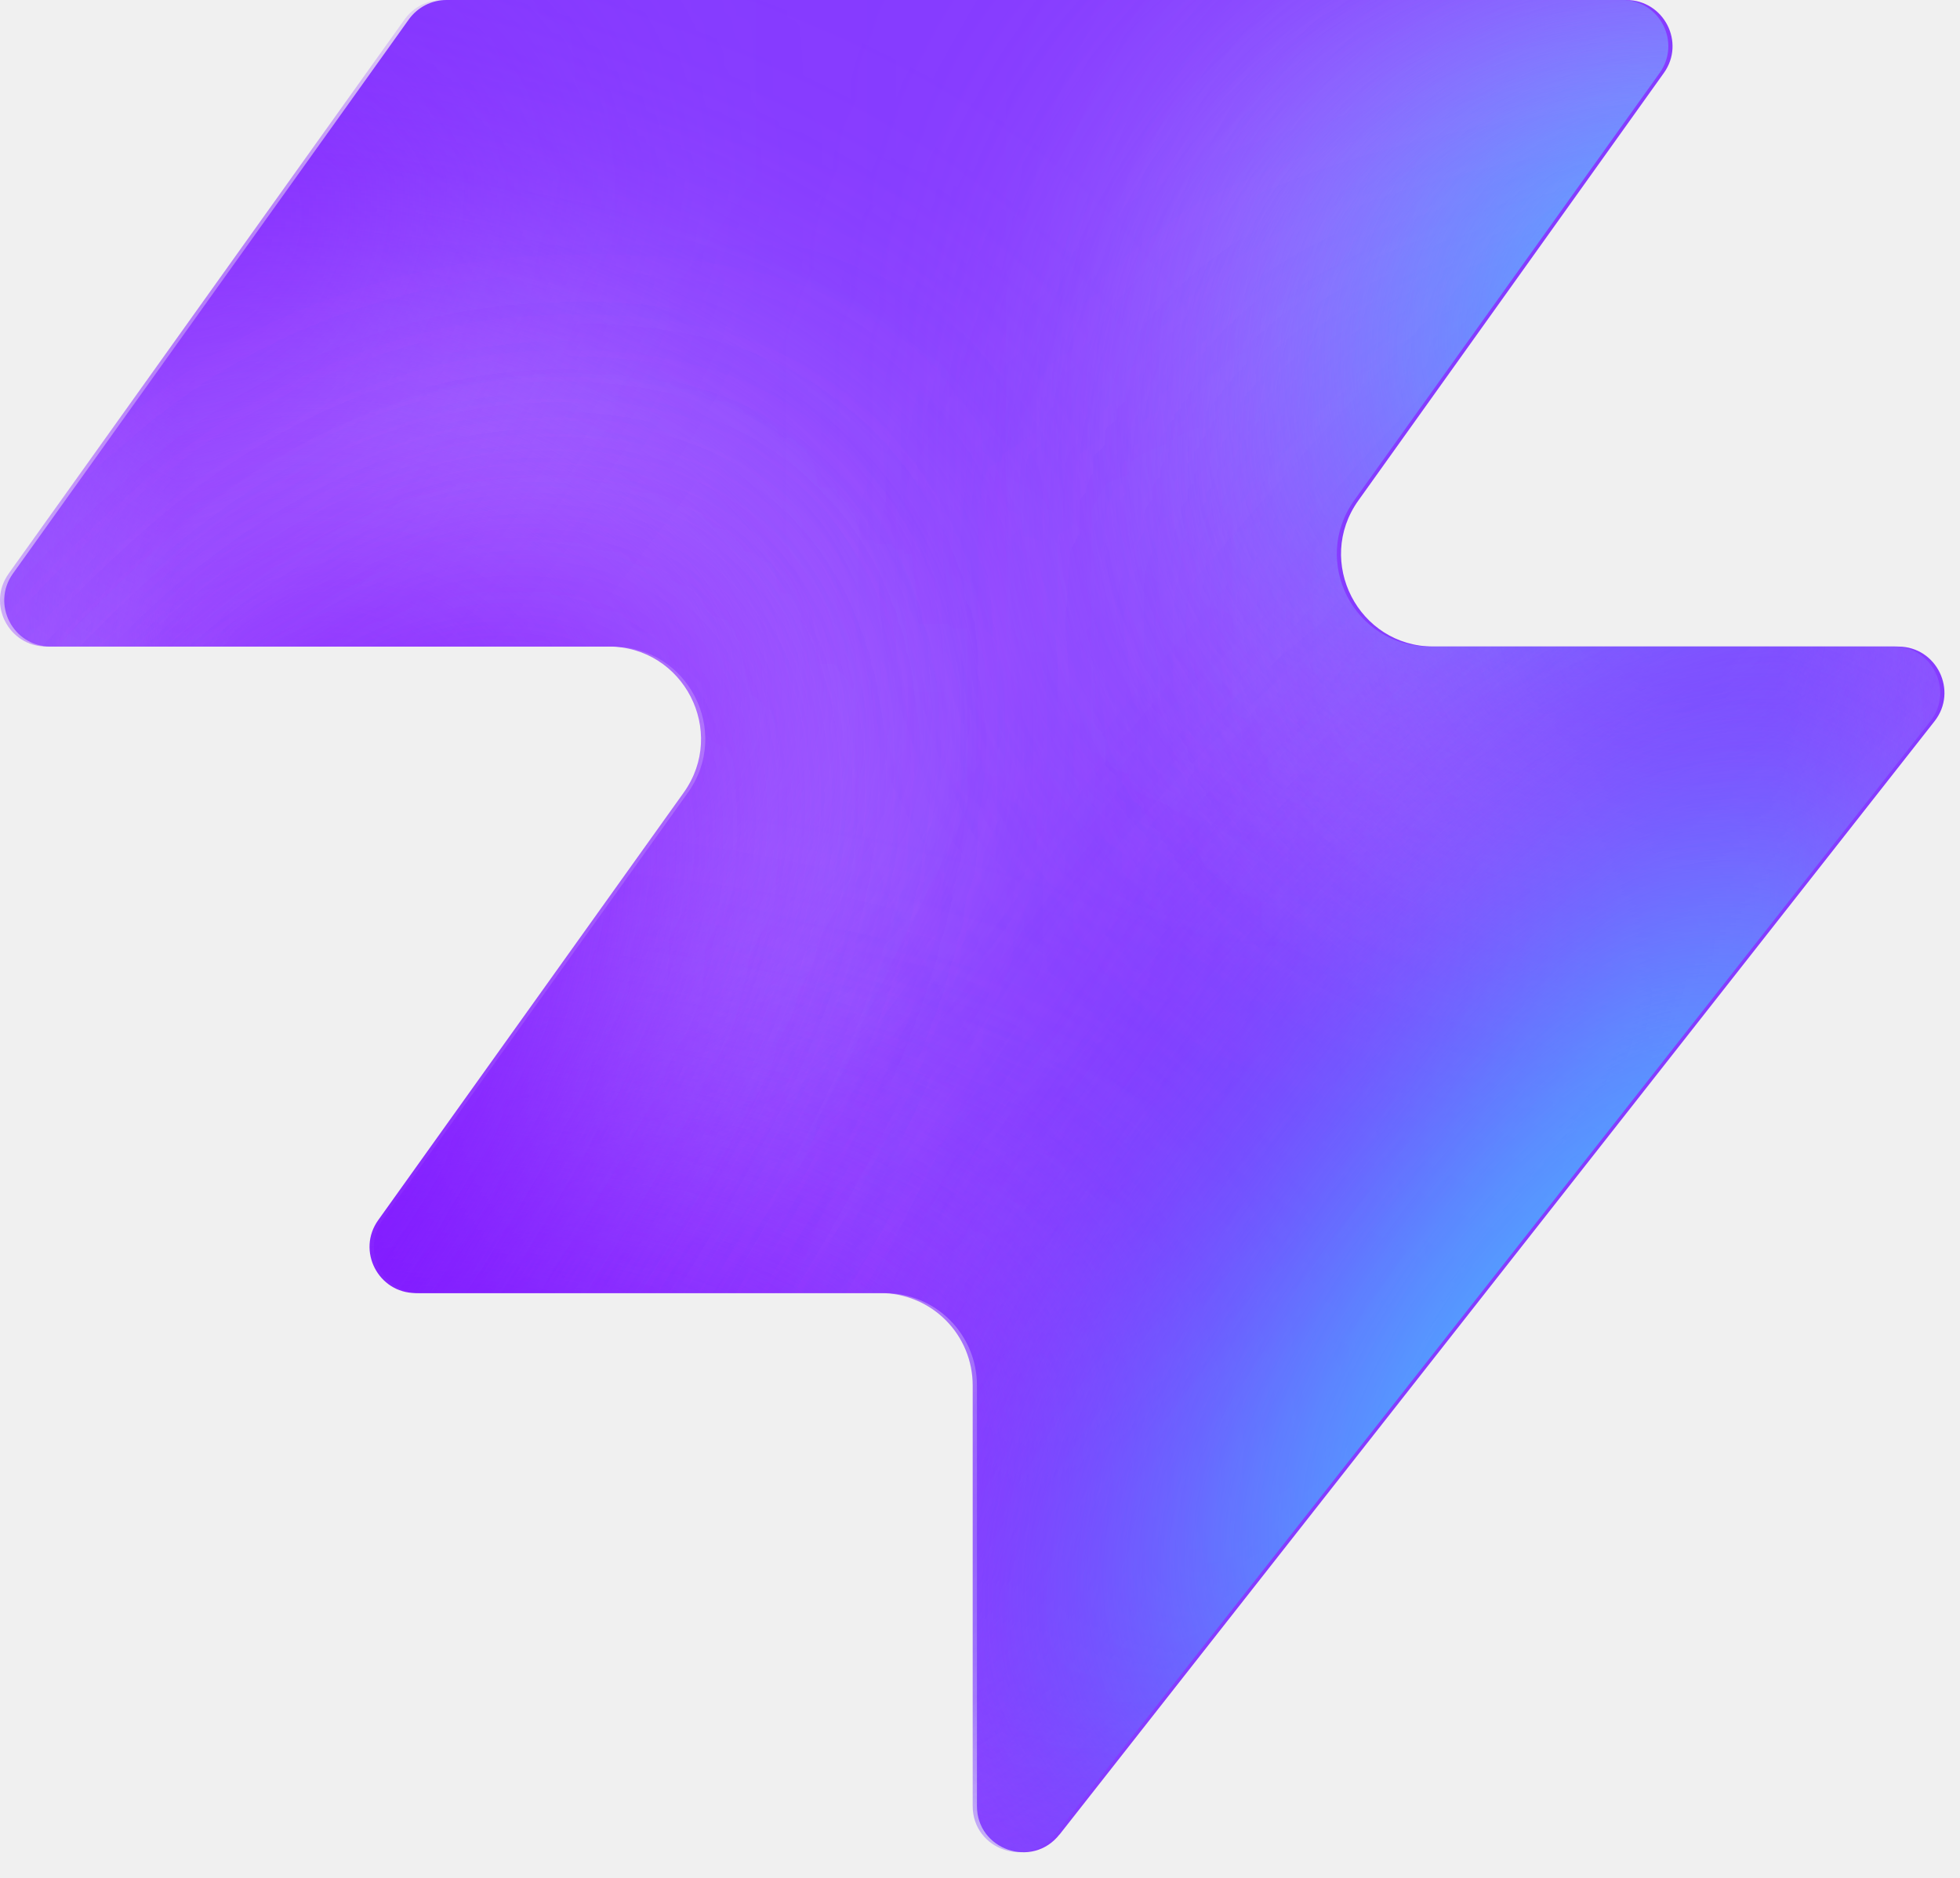
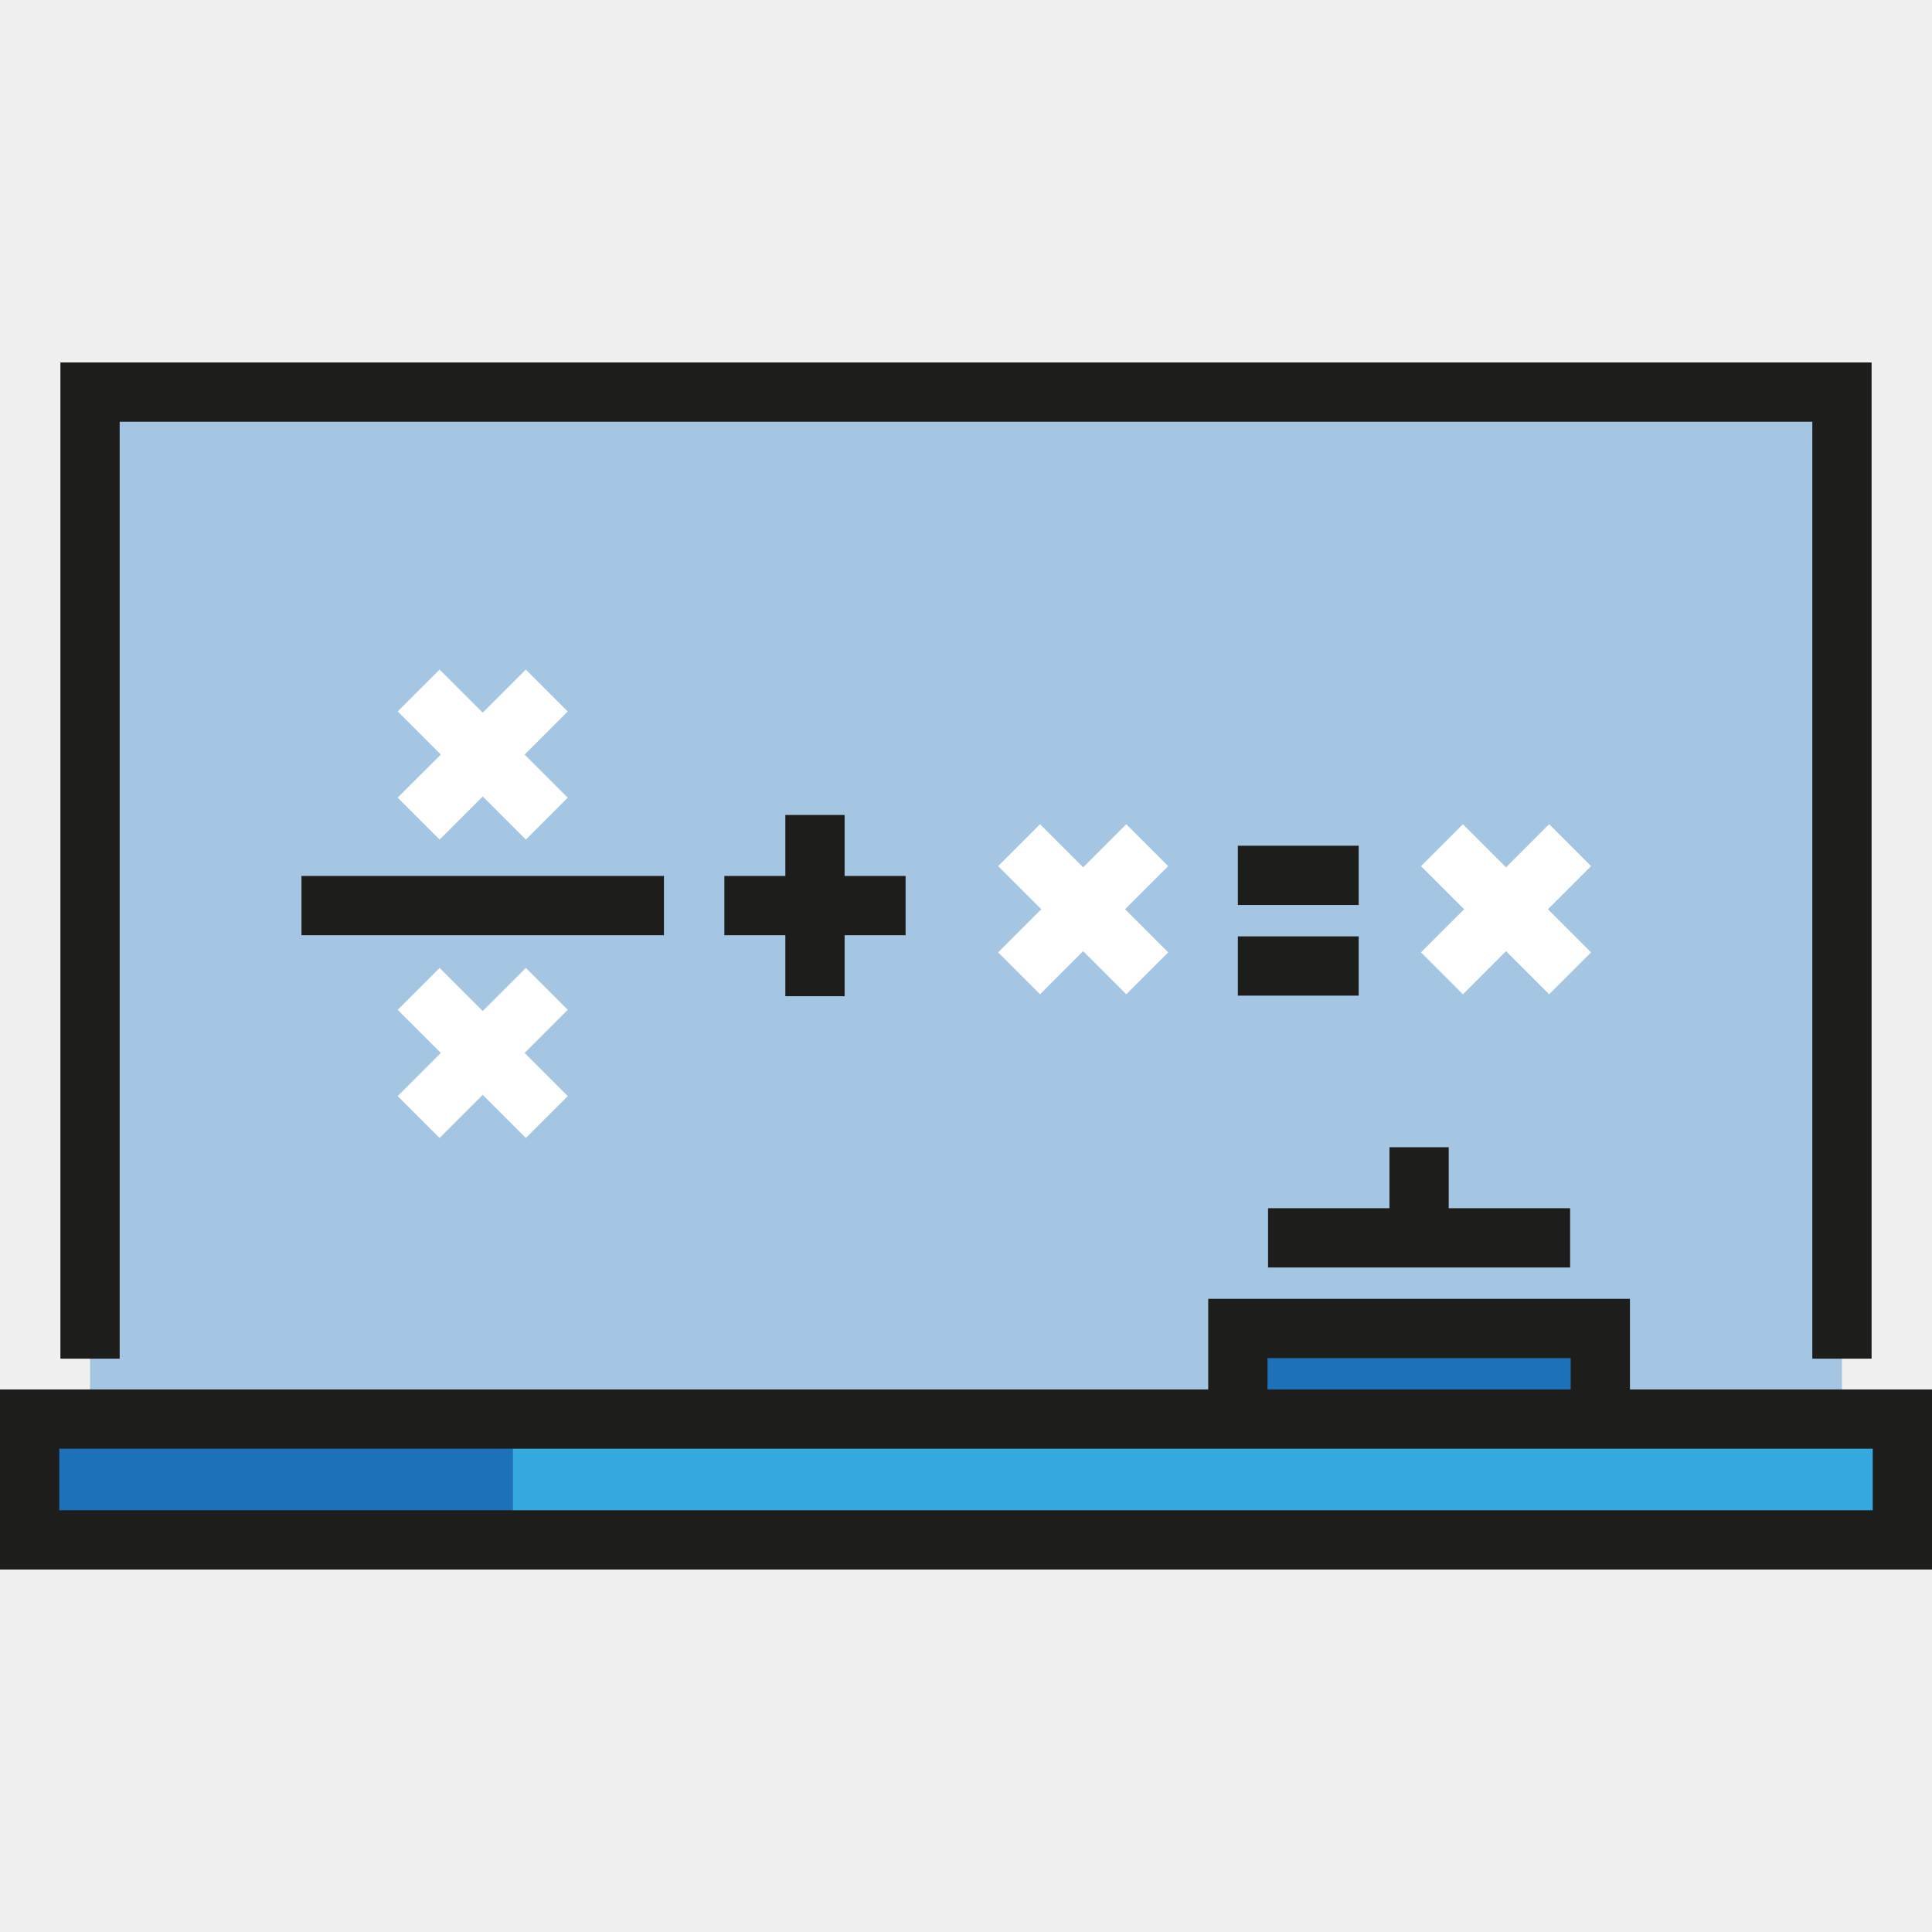
- <svg xmlns="http://www.w3.org/2000/svg" width="48" height="46" fill="none" viewBox="0 0 48 46">
-   <path fill="#863bff" d="M25.946 44.938c-.664.845-2.021.375-2.021-.698V33.937a2.26 2.26 0 0 0-2.262-2.262H10.287c-.92 0-1.456-1.04-.92-1.788l7.48-10.471c1.07-1.497 0-3.578-1.842-3.578H1.237c-.92 0-1.456-1.04-.92-1.788L10.013.474c.214-.297.556-.474.92-.474h28.894c.92 0 1.456 1.04.92 1.788l-7.48 10.471c-1.07 1.498 0 3.579 1.842 3.579h11.377c.943 0 1.473 1.088.89 1.83L25.947 44.94z" style="fill:#863bff;fill:color(display-p3 .525 .23 1);fill-opacity:1" />
-   <mask id="a" width="48" height="46" x="0" y="0" maskUnits="userSpaceOnUse" style="mask-type:alpha">
-     <path fill="#000" d="M25.842 44.938c-.664.844-2.021.375-2.021-.698V33.937a2.26 2.26 0 0 0-2.262-2.262H10.183c-.92 0-1.456-1.04-.92-1.788l7.48-10.471c1.07-1.498 0-3.579-1.842-3.579H1.133c-.92 0-1.456-1.04-.92-1.787L9.91.473c.214-.297.556-.474.92-.474h28.894c.92 0 1.456 1.04.92 1.788l-7.48 10.471c-1.07 1.498 0 3.578 1.842 3.578h11.377c.943 0 1.473 1.088.89 1.832L25.843 44.94z" style="fill:#000;fill-opacity:1" />
-   </mask>
-   <g mask="url(#a)">
-     <g filter="url(#b)">
-       <ellipse cx="5.508" cy="14.704" fill="#ede6ff" rx="5.508" ry="14.704" style="fill:#ede6ff;fill:color(display-p3 .927 .903 1);fill-opacity:1" transform="matrix(.00324 1 1 -.00324 -4.47 31.516)" />
-     </g>
-     <g filter="url(#c)">
-       <ellipse cx="10.399" cy="29.851" fill="#ede6ff" rx="10.399" ry="29.851" style="fill:#ede6ff;fill:color(display-p3 .927 .903 1);fill-opacity:1" transform="matrix(.00324 1 1 -.00324 -39.328 7.883)" />
-     </g>
-     <g filter="url(#d)">
-       <ellipse cx="5.508" cy="30.487" fill="#7e14ff" rx="5.508" ry="30.487" style="fill:#7e14ff;fill:color(display-p3 .492 .077 1);fill-opacity:1" transform="rotate(89.814 -25.913 -14.639)scale(1 -1)" />
-     </g>
-     <g filter="url(#e)">
-       <ellipse cx="5.508" cy="30.599" fill="#7e14ff" rx="5.508" ry="30.599" style="fill:#7e14ff;fill:color(display-p3 .492 .077 1);fill-opacity:1" transform="rotate(89.814 -32.644 -3.334)scale(1 -1)" />
-     </g>
-     <g filter="url(#f)">
-       <ellipse cx="5.508" cy="30.599" fill="#7e14ff" rx="5.508" ry="30.599" style="fill:#7e14ff;fill:color(display-p3 .492 .077 1);fill-opacity:1" transform="matrix(.00324 1 1 -.00324 -34.34 30.47)" />
-     </g>
-     <g filter="url(#g)">
-       <ellipse cx="14.072" cy="22.078" fill="#ede6ff" rx="14.072" ry="22.078" style="fill:#ede6ff;fill:color(display-p3 .927 .903 1);fill-opacity:1" transform="rotate(93.35 24.506 48.493)scale(-1 1)" />
-     </g>
-     <g filter="url(#h)">
-       <ellipse cx="3.47" cy="21.501" fill="#7e14ff" rx="3.47" ry="21.501" style="fill:#7e14ff;fill:color(display-p3 .492 .077 1);fill-opacity:1" transform="rotate(89.009 28.708 47.59)scale(-1 1)" />
-     </g>
-     <g filter="url(#i)">
-       <ellipse cx="3.47" cy="21.501" fill="#7e14ff" rx="3.47" ry="21.501" style="fill:#7e14ff;fill:color(display-p3 .492 .077 1);fill-opacity:1" transform="rotate(89.009 28.708 47.59)scale(-1 1)" />
-     </g>
-     <g filter="url(#j)">
-       <ellipse cx=".387" cy="8.972" fill="#7e14ff" rx="4.407" ry="29.108" style="fill:#7e14ff;fill:color(display-p3 .492 .077 1);fill-opacity:1" transform="rotate(39.51 .387 8.972)" />
-     </g>
-     <g filter="url(#k)">
-       <ellipse cx="47.523" cy="-6.092" fill="#7e14ff" rx="4.407" ry="29.108" style="fill:#7e14ff;fill:color(display-p3 .492 .077 1);fill-opacity:1" transform="rotate(37.892 47.523 -6.092)" />
-     </g>
-     <g filter="url(#l)">
-       <ellipse cx="41.412" cy="6.333" fill="#47bfff" rx="5.971" ry="9.665" style="fill:#47bfff;fill:color(display-p3 .28 .748 1);fill-opacity:1" transform="rotate(37.892 41.412 6.333)" />
-     </g>
-     <g filter="url(#m)">
-       <ellipse cx="-1.879" cy="38.332" fill="#7e14ff" rx="4.407" ry="29.108" style="fill:#7e14ff;fill:color(display-p3 .492 .077 1);fill-opacity:1" transform="rotate(37.892 -1.88 38.332)" />
-     </g>
-     <g filter="url(#n)">
-       <ellipse cx="-1.879" cy="38.332" fill="#7e14ff" rx="4.407" ry="29.108" style="fill:#7e14ff;fill:color(display-p3 .492 .077 1);fill-opacity:1" transform="rotate(37.892 -1.88 38.332)" />
-     </g>
-     <g filter="url(#o)">
-       <ellipse cx="35.651" cy="29.907" fill="#7e14ff" rx="4.407" ry="29.108" style="fill:#7e14ff;fill:color(display-p3 .492 .077 1);fill-opacity:1" transform="rotate(37.892 35.651 29.907)" />
-     </g>
-     <g filter="url(#p)">
-       <ellipse cx="38.418" cy="32.4" fill="#47bfff" rx="5.971" ry="15.297" style="fill:#47bfff;fill:color(display-p3 .28 .748 1);fill-opacity:1" transform="rotate(37.892 38.418 32.4)" />
-     </g>
+ <svg xmlns="http://www.w3.org/2000/svg" version="1.1" id="Layer_1" viewBox="0 0 512 512" xml:space="preserve">
+   <rect x="23.862" y="103.908" style="fill:#A5C6E3;" width="464.276" height="272.166" />
+   <rect x="328.046" y="352.065" style="fill:#1D71B8;" width="96.055" height="23.959" />
+   <rect x="7.853" y="376.074" style="fill:#36A9E1;" width="496.294" height="32.019" />
+   <rect x="7.853" y="376.074" style="fill:#1D71B8;" width="128.073" height="32.019" />
+   <g>
+     <polygon style="fill:#1D1D1B;" points="495.991,360.062 480.285,360.062 480.285,111.763 31.715,111.763 31.715,360.062    16.009,360.062 16.009,96.057 495.991,96.057  " />
+     <path style="fill:#1D1D1B;" d="M431.953,368.218v-24.014H320.191v24.014H0v47.725h512v-47.725H431.953z M335.896,359.91h80.352   v8.308h-80.352V359.91z M496.294,400.237H15.706v-16.314h480.589V400.237z" />
+     <polygon style="fill:#1D1D1B;" points="416.095,320.191 383.925,320.191 383.925,304.029 368.219,304.029 368.219,320.191    336.047,320.191 336.047,335.896 416.095,335.896  " />
  </g>
-   <defs>
-     <filter id="b" width="60.045" height="41.654" x="-19.77" y="16.149" color-interpolation-filters="sRGB" filterUnits="userSpaceOnUse">
-       <feFlood flood-opacity="0" result="BackgroundImageFix" />
-       <feBlend in="SourceGraphic" in2="BackgroundImageFix" result="shape" />
-       <feGaussianBlur result="effect1_foregroundBlur_2002_17158" stdDeviation="7.659" />
-     </filter>
-     <filter id="c" width="90.34" height="51.437" x="-54.613" y="-7.533" color-interpolation-filters="sRGB" filterUnits="userSpaceOnUse">
-       <feFlood flood-opacity="0" result="BackgroundImageFix" />
-       <feBlend in="SourceGraphic" in2="BackgroundImageFix" result="shape" />
-       <feGaussianBlur result="effect1_foregroundBlur_2002_17158" stdDeviation="7.659" />
-     </filter>
-     <filter id="d" width="79.355" height="29.4" x="-49.64" y="2.03" color-interpolation-filters="sRGB" filterUnits="userSpaceOnUse">
-       <feFlood flood-opacity="0" result="BackgroundImageFix" />
-       <feBlend in="SourceGraphic" in2="BackgroundImageFix" result="shape" />
-       <feGaussianBlur result="effect1_foregroundBlur_2002_17158" stdDeviation="4.596" />
-     </filter>
-     <filter id="e" width="79.579" height="29.4" x="-45.045" y="20.029" color-interpolation-filters="sRGB" filterUnits="userSpaceOnUse">
-       <feFlood flood-opacity="0" result="BackgroundImageFix" />
-       <feBlend in="SourceGraphic" in2="BackgroundImageFix" result="shape" />
-       <feGaussianBlur result="effect1_foregroundBlur_2002_17158" stdDeviation="4.596" />
-     </filter>
-     <filter id="f" width="79.579" height="29.4" x="-43.513" y="21.178" color-interpolation-filters="sRGB" filterUnits="userSpaceOnUse">
-       <feFlood flood-opacity="0" result="BackgroundImageFix" />
-       <feBlend in="SourceGraphic" in2="BackgroundImageFix" result="shape" />
-       <feGaussianBlur result="effect1_foregroundBlur_2002_17158" stdDeviation="4.596" />
-     </filter>
-     <filter id="g" width="74.749" height="58.852" x="15.756" y="-17.901" color-interpolation-filters="sRGB" filterUnits="userSpaceOnUse">
-       <feFlood flood-opacity="0" result="BackgroundImageFix" />
-       <feBlend in="SourceGraphic" in2="BackgroundImageFix" result="shape" />
-       <feGaussianBlur result="effect1_foregroundBlur_2002_17158" stdDeviation="7.659" />
-     </filter>
-     <filter id="h" width="61.377" height="25.362" x="23.548" y="2.284" color-interpolation-filters="sRGB" filterUnits="userSpaceOnUse">
-       <feFlood flood-opacity="0" result="BackgroundImageFix" />
-       <feBlend in="SourceGraphic" in2="BackgroundImageFix" result="shape" />
-       <feGaussianBlur result="effect1_foregroundBlur_2002_17158" stdDeviation="4.596" />
-     </filter>
-     <filter id="i" width="61.377" height="25.362" x="23.548" y="2.284" color-interpolation-filters="sRGB" filterUnits="userSpaceOnUse">
-       <feFlood flood-opacity="0" result="BackgroundImageFix" />
-       <feBlend in="SourceGraphic" in2="BackgroundImageFix" result="shape" />
-       <feGaussianBlur result="effect1_foregroundBlur_2002_17158" stdDeviation="4.596" />
-     </filter>
-     <filter id="j" width="56.045" height="63.649" x="-27.636" y="-22.853" color-interpolation-filters="sRGB" filterUnits="userSpaceOnUse">
-       <feFlood flood-opacity="0" result="BackgroundImageFix" />
-       <feBlend in="SourceGraphic" in2="BackgroundImageFix" result="shape" />
-       <feGaussianBlur result="effect1_foregroundBlur_2002_17158" stdDeviation="4.596" />
-     </filter>
-     <filter id="k" width="54.814" height="64.646" x="20.116" y="-38.415" color-interpolation-filters="sRGB" filterUnits="userSpaceOnUse">
-       <feFlood flood-opacity="0" result="BackgroundImageFix" />
-       <feBlend in="SourceGraphic" in2="BackgroundImageFix" result="shape" />
-       <feGaussianBlur result="effect1_foregroundBlur_2002_17158" stdDeviation="4.596" />
-     </filter>
-     <filter id="l" width="33.541" height="35.313" x="24.641" y="-11.323" color-interpolation-filters="sRGB" filterUnits="userSpaceOnUse">
-       <feFlood flood-opacity="0" result="BackgroundImageFix" />
-       <feBlend in="SourceGraphic" in2="BackgroundImageFix" result="shape" />
-       <feGaussianBlur result="effect1_foregroundBlur_2002_17158" stdDeviation="4.596" />
-     </filter>
-     <filter id="m" width="54.814" height="64.646" x="-29.286" y="6.009" color-interpolation-filters="sRGB" filterUnits="userSpaceOnUse">
-       <feFlood flood-opacity="0" result="BackgroundImageFix" />
-       <feBlend in="SourceGraphic" in2="BackgroundImageFix" result="shape" />
-       <feGaussianBlur result="effect1_foregroundBlur_2002_17158" stdDeviation="4.596" />
-     </filter>
-     <filter id="n" width="54.814" height="64.646" x="-29.286" y="6.009" color-interpolation-filters="sRGB" filterUnits="userSpaceOnUse">
-       <feFlood flood-opacity="0" result="BackgroundImageFix" />
-       <feBlend in="SourceGraphic" in2="BackgroundImageFix" result="shape" />
-       <feGaussianBlur result="effect1_foregroundBlur_2002_17158" stdDeviation="4.596" />
-     </filter>
-     <filter id="o" width="54.814" height="64.646" x="8.244" y="-2.416" color-interpolation-filters="sRGB" filterUnits="userSpaceOnUse">
-       <feFlood flood-opacity="0" result="BackgroundImageFix" />
-       <feBlend in="SourceGraphic" in2="BackgroundImageFix" result="shape" />
-       <feGaussianBlur result="effect1_foregroundBlur_2002_17158" stdDeviation="4.596" />
-     </filter>
-     <filter id="p" width="39.409" height="43.623" x="18.713" y="10.588" color-interpolation-filters="sRGB" filterUnits="userSpaceOnUse">
-       <feFlood flood-opacity="0" result="BackgroundImageFix" />
-       <feBlend in="SourceGraphic" in2="BackgroundImageFix" result="shape" />
-       <feGaussianBlur result="effect1_foregroundBlur_2002_17158" stdDeviation="4.596" />
-     </filter>
-   </defs>
+   <g>
+     <polygon style="fill:#FFFFFF;" points="150.458,188.538 139.352,177.434 127.925,188.861 116.497,177.434 105.39,188.538    116.819,199.967 105.39,211.394 116.497,222.5 127.925,211.073 139.352,222.5 150.458,211.394 139.031,199.967  " />
+     <polygon style="fill:#FFFFFF;" points="309.582,229.534 298.475,218.428 287.048,229.856 275.62,218.428 264.514,229.534    275.942,240.961 264.514,252.39 275.62,263.495 287.048,252.067 298.475,263.495 309.582,252.39 298.154,240.961  " />
+     <polygon style="fill:#FFFFFF;" points="421.648,229.534 410.542,218.428 399.114,229.856 387.688,218.428 376.581,229.534    388.009,240.961 376.581,252.39 387.688,263.495 399.114,252.067 410.542,263.495 421.648,252.39 410.221,240.961  " />
+     <polygon style="fill:#FFFFFF;" points="150.458,267.615 139.352,256.51 127.925,267.937 116.497,256.51 105.39,267.615    116.819,279.043 105.39,290.47 116.497,301.576 127.925,290.149 139.352,301.576 150.458,290.47 139.031,279.043  " />
+   </g>
+   <g>
+     <polygon style="fill:#1D1D1B;" points="239.991,232.138 223.829,232.138 223.829,215.976 208.123,215.976 208.123,232.138    191.962,232.138 191.962,247.844 208.123,247.844 208.123,264.005 223.829,264.005 223.829,247.844 239.991,247.844  " />
+     <rect x="79.899" y="232.138" style="fill:#1D1D1B;" width="96.055" height="15.706" />
+     <rect x="328.046" y="224.128" style="fill:#1D1D1B;" width="32.018" height="15.706" />
+     <rect x="328.046" y="248.147" style="fill:#1D1D1B;" width="32.018" height="15.706" />
+   </g>
</svg>
